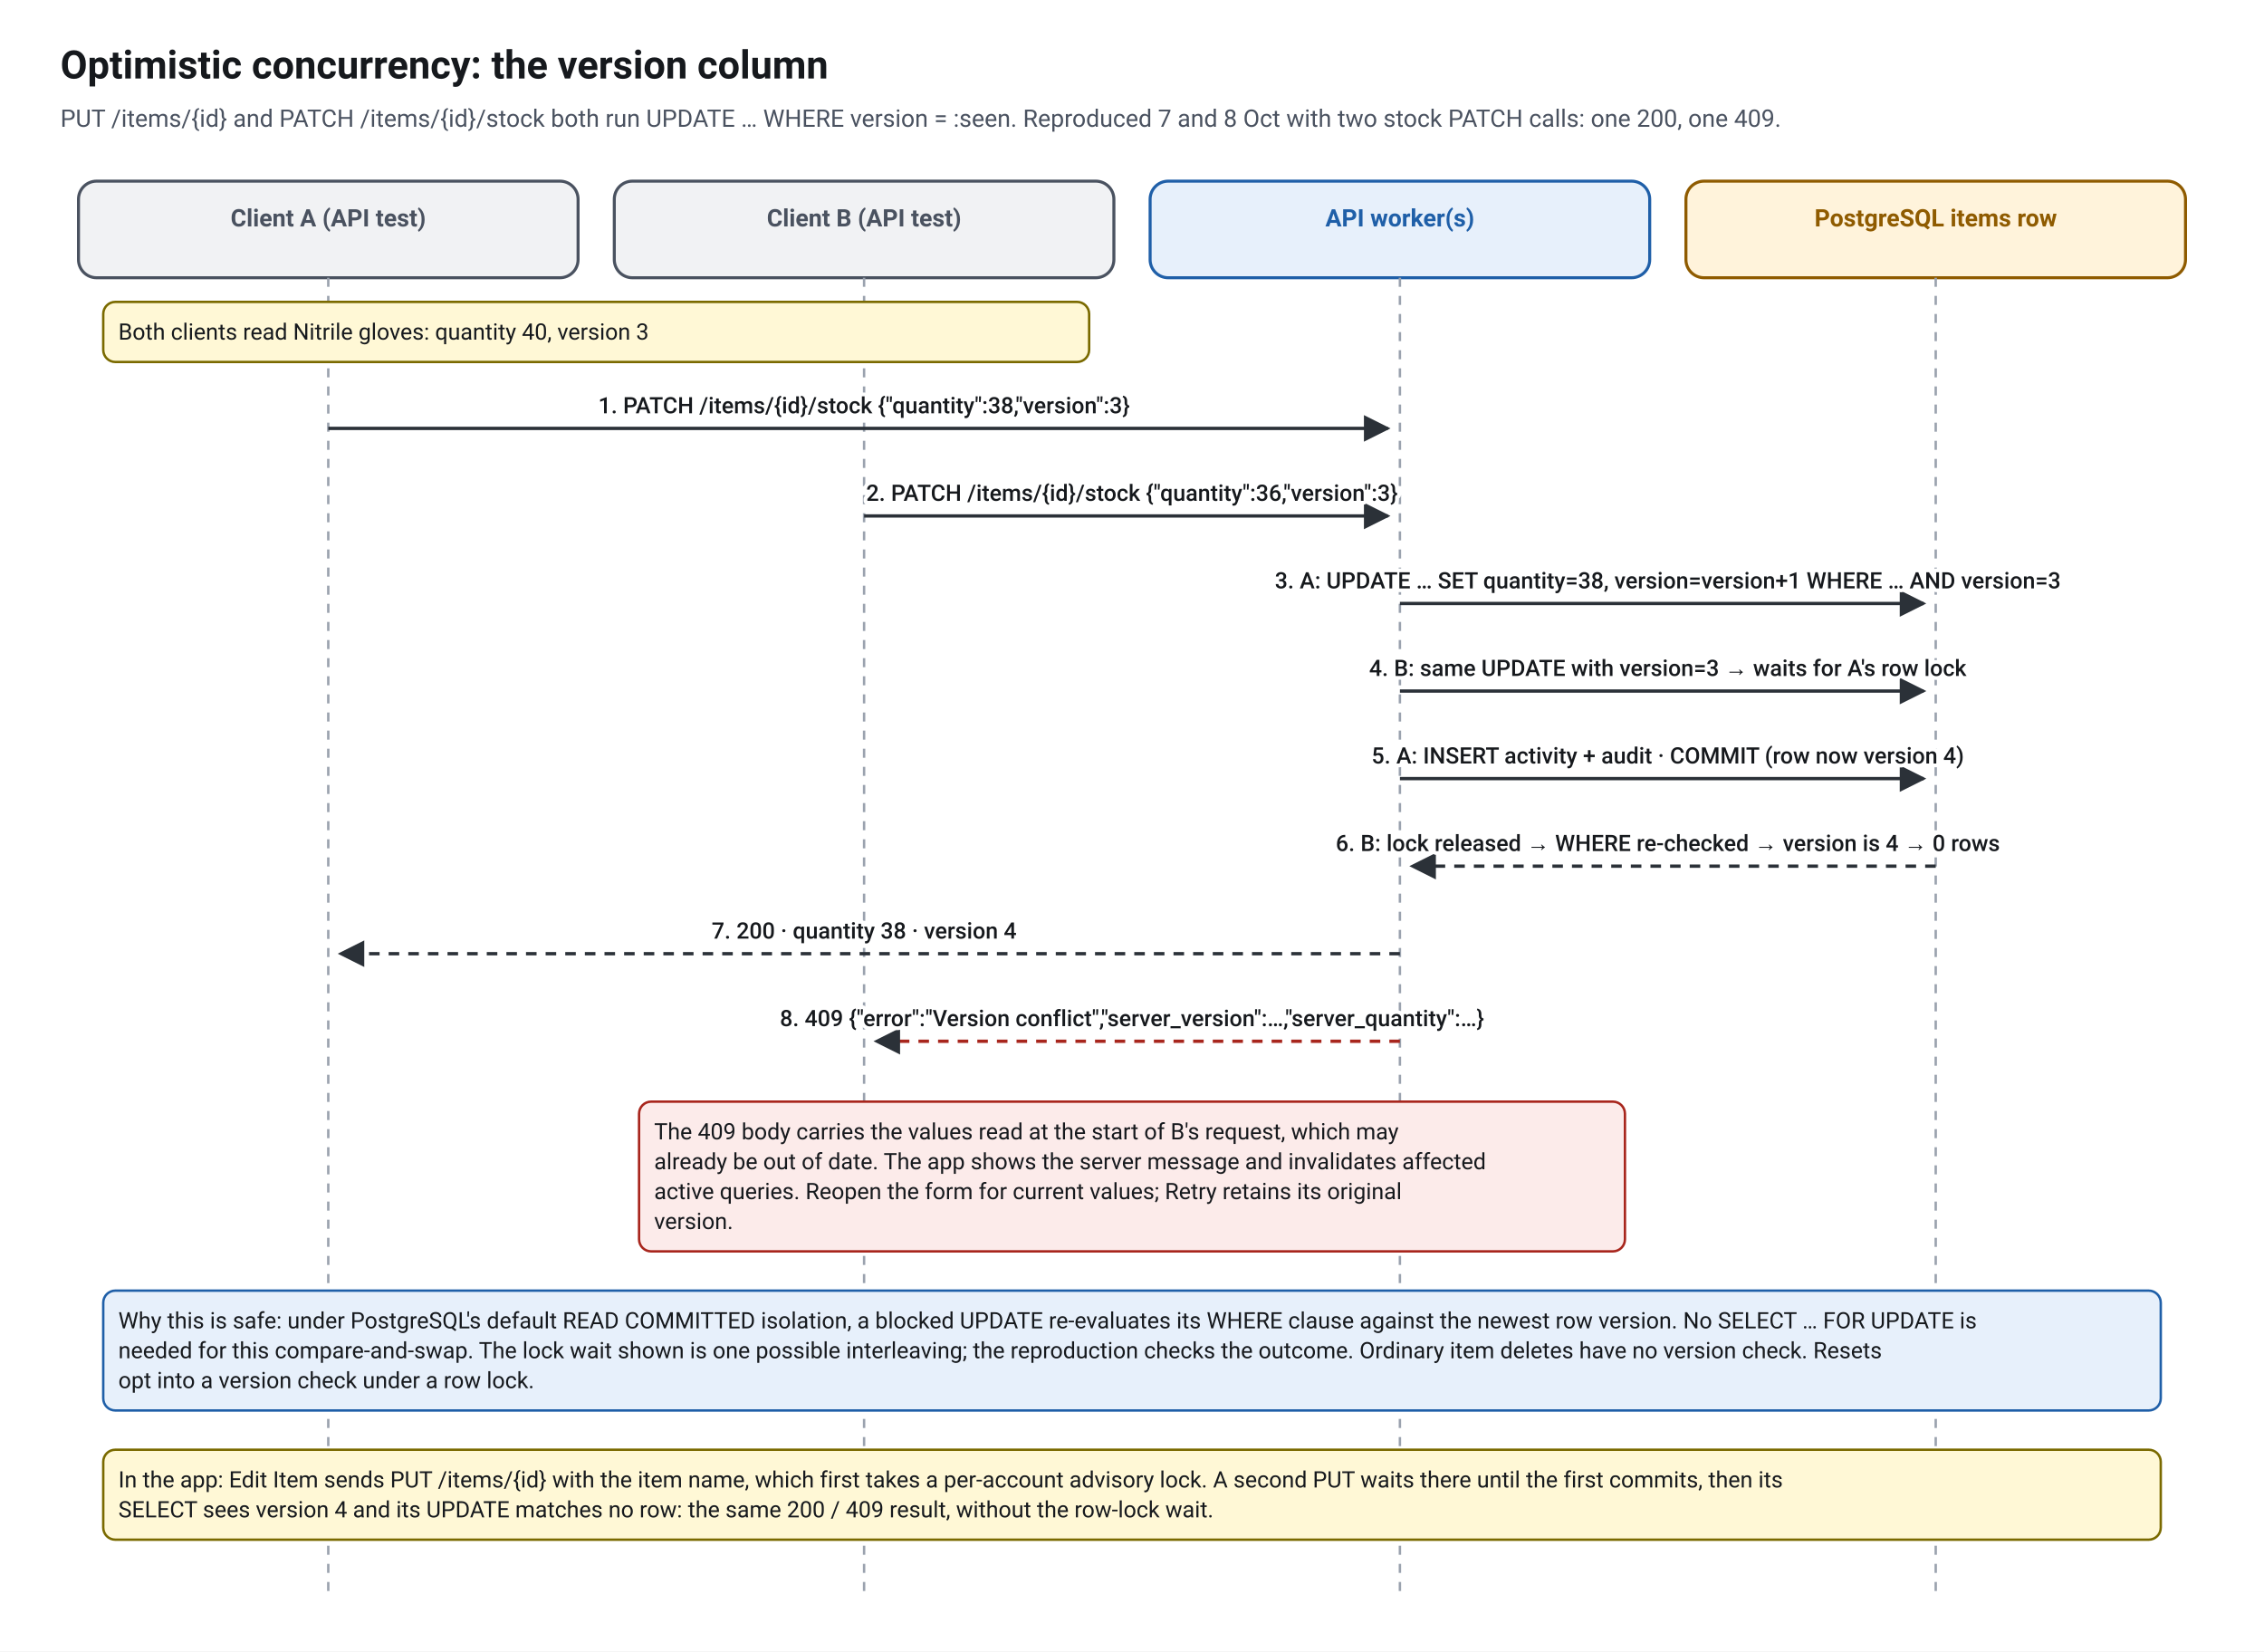
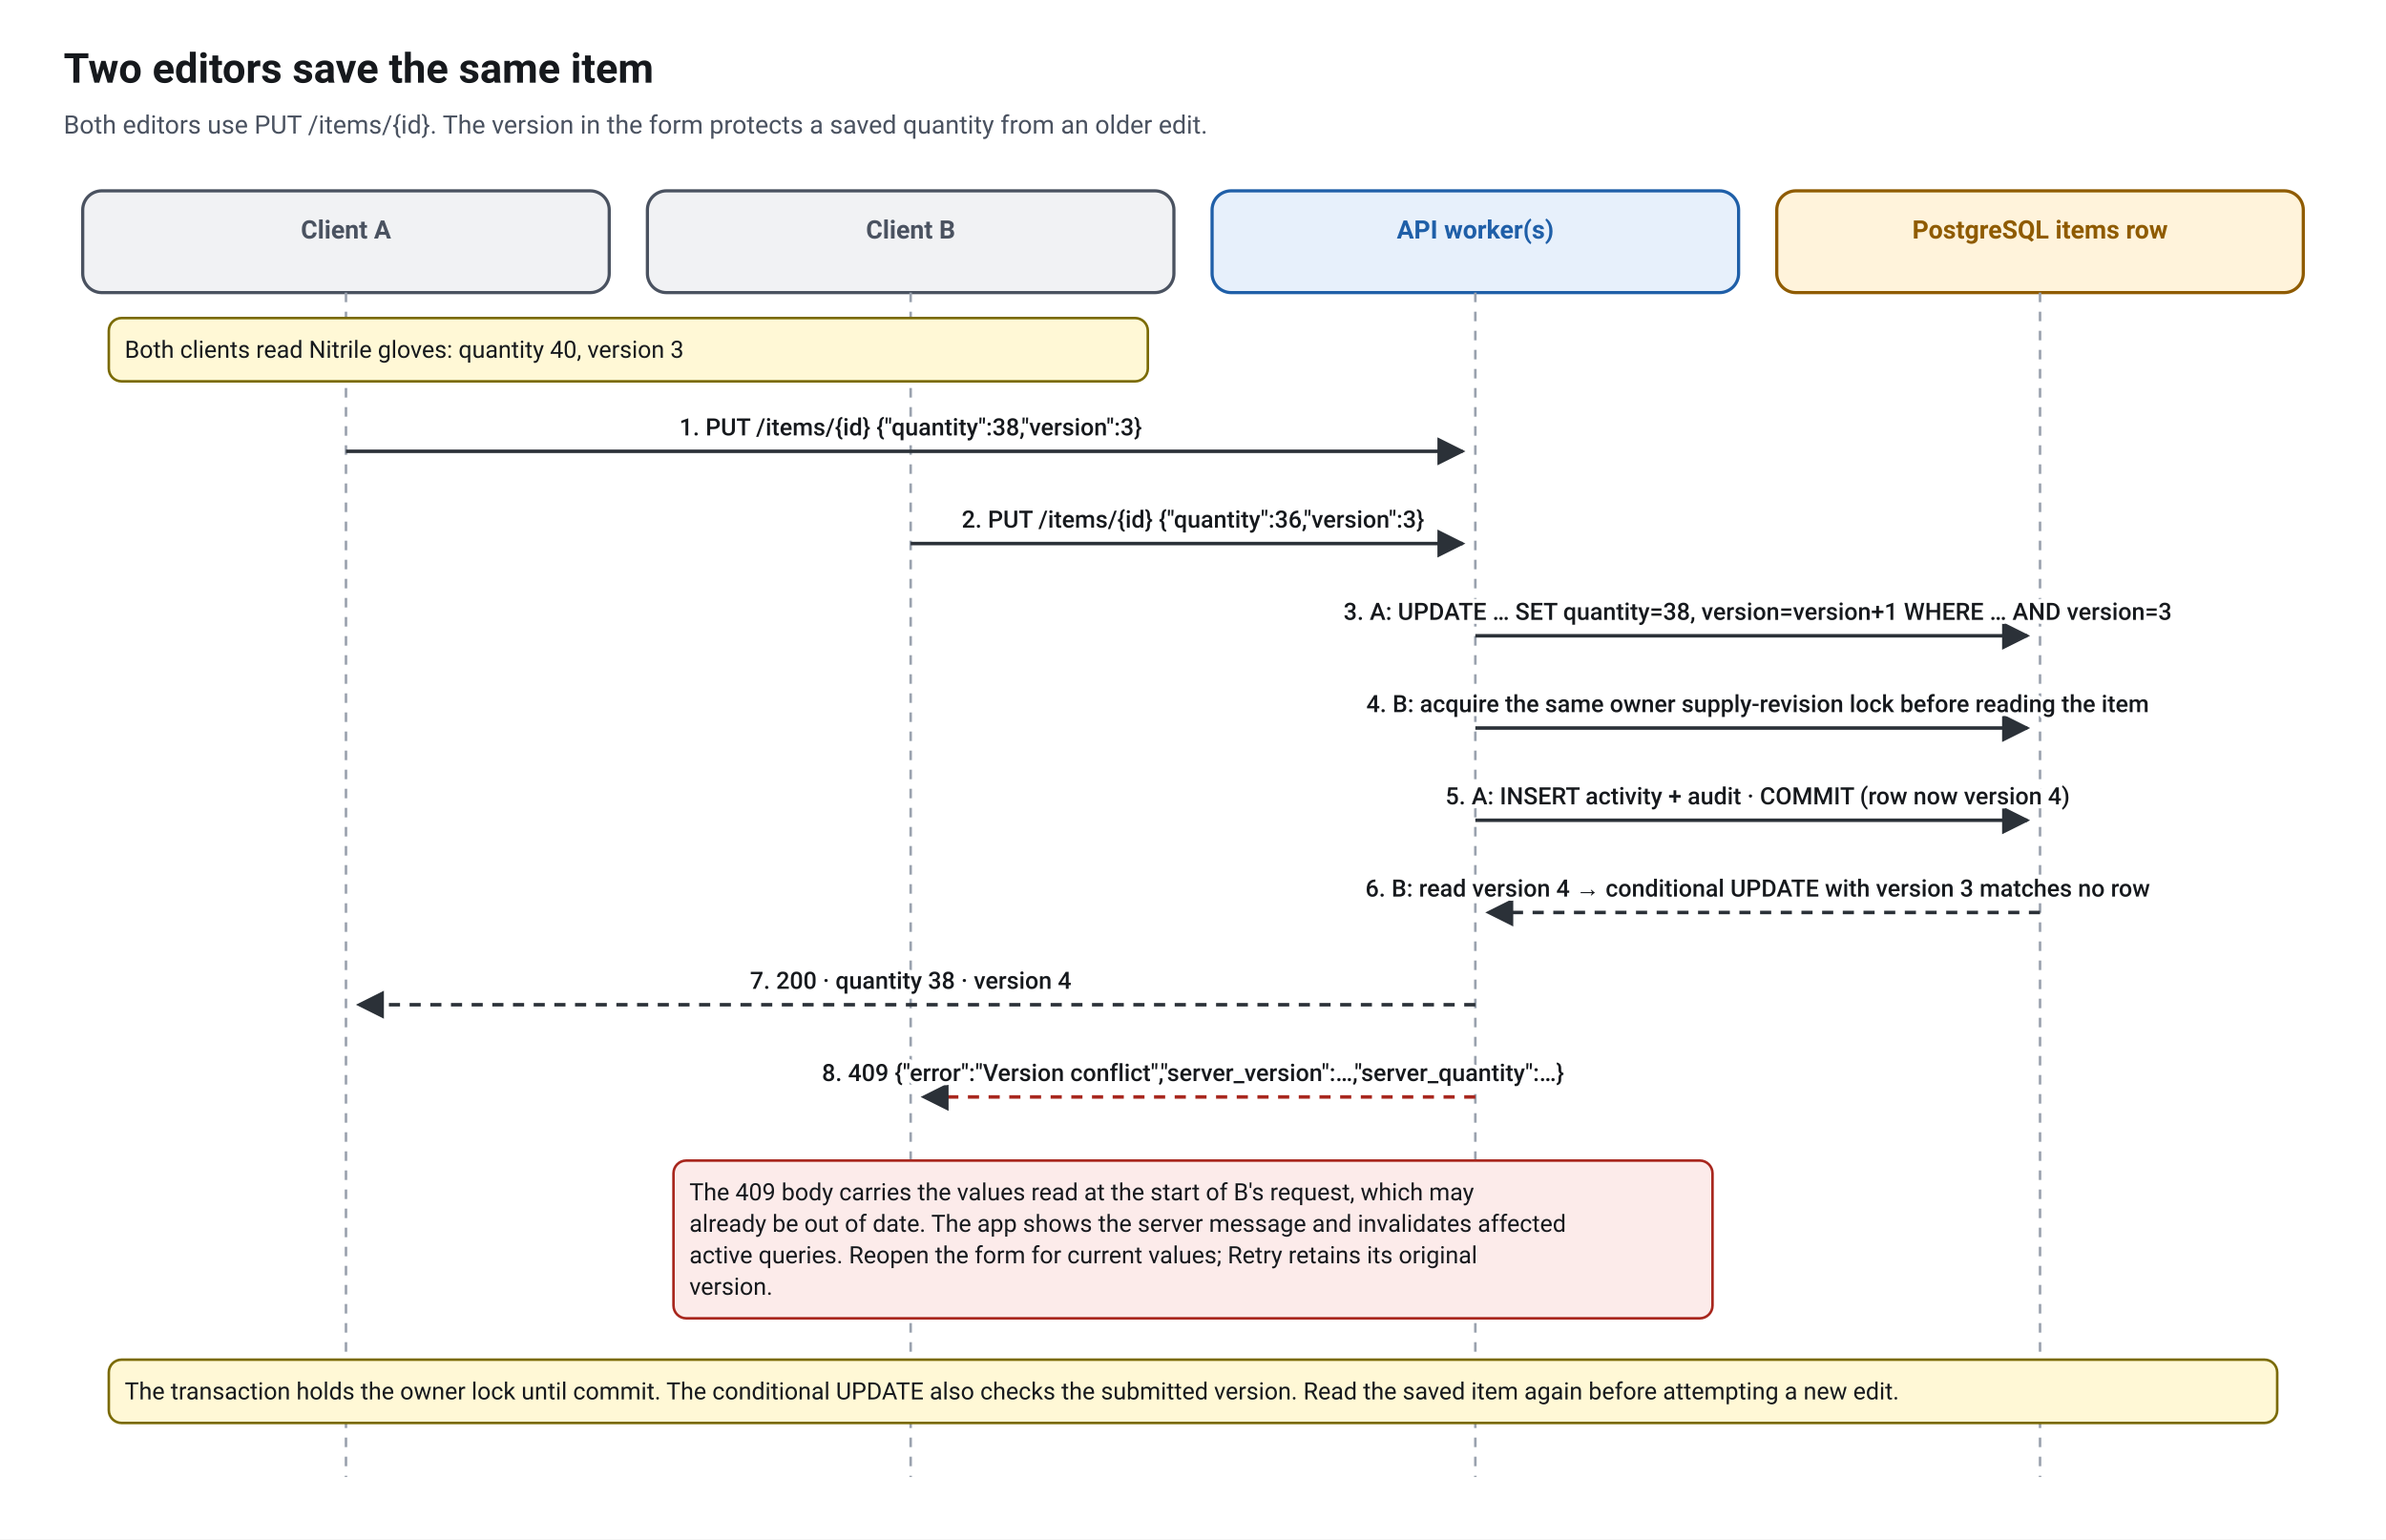
- <svg xmlns="http://www.w3.org/2000/svg" viewBox="0 0 1500 1094" width="1500" height="1094" role="img" aria-labelledby="t d">
+ <svg xmlns="http://www.w3.org/2000/svg" viewBox="0 0 1500 968" width="1500" height="968" role="img" aria-labelledby="t d">
  <defs>
    <marker id="arrow" viewBox="0 0 10 10" refX="9" refY="5" markerWidth="8" markerHeight="8" orient="auto-start-reverse">
      <path d="M 0 0 L 10 5 L 0 10 z" fill="#2B3138" />
    </marker>
    <marker id="arrow-start" viewBox="0 0 10 10" refX="1" refY="5" markerWidth="8" markerHeight="8" orient="auto">
      <path d="M 10 0 L 0 5 L 10 10 z" fill="#2B3138" />
    </marker>
  </defs>
  <rect width="100%" height="100%" fill="#FFFFFF" />
-   <text x="40.0" y="52.0" font-family="-apple-system, 'Segoe UI', Roboto, 'Helvetica Neue', Arial, sans-serif" font-size="26" font-weight="700" fill="#16191D" text-anchor="start">Optimistic concurrency: the version column</text>
-   <text x="40.0" y="84.0" font-family="-apple-system, 'Segoe UI', Roboto, 'Helvetica Neue', Arial, sans-serif" font-size="16" font-weight="400" fill="#4A5260" text-anchor="start">PUT /items/{id} and PATCH /items/{id}/stock both run UPDATE … WHERE version = :seen. Reproduced 7 and 8 Oct with two stock PATCH calls: one 200, one 409.</text>
+   <text x="40.0" y="52.0" font-family="-apple-system, 'Segoe UI', Roboto, 'Helvetica Neue', Arial, sans-serif" font-size="26" font-weight="700" fill="#16191D" text-anchor="start">Two editors save the same item</text>
+   <text x="40.0" y="84.0" font-family="-apple-system, 'Segoe UI', Roboto, 'Helvetica Neue', Arial, sans-serif" font-size="16" font-weight="400" fill="#4A5260" text-anchor="start">Both editors use PUT /items/{id}. The version in the form protects a saved quantity from an older edit.</text>
  <rect x="52.0" y="120.0" width="331.0" height="64.0" rx="12" fill="#F1F2F4" stroke="#4A5260" stroke-width="2" />
-   <text x="217.5" y="150.0" font-family="-apple-system, 'Segoe UI', Roboto, 'Helvetica Neue', Arial, sans-serif" font-size="16" font-weight="700" fill="#4A5260" text-anchor="middle">Client A (API test)</text>
+   <text x="217.5" y="150.0" font-family="-apple-system, 'Segoe UI', Roboto, 'Helvetica Neue', Arial, sans-serif" font-size="16" font-weight="700" fill="#4A5260" text-anchor="middle">Client A</text>
  <rect x="407.0" y="120.0" width="331.0" height="64.0" rx="12" fill="#F1F2F4" stroke="#4A5260" stroke-width="2" />
-   <text x="572.5" y="150.0" font-family="-apple-system, 'Segoe UI', Roboto, 'Helvetica Neue', Arial, sans-serif" font-size="16" font-weight="700" fill="#4A5260" text-anchor="middle">Client B (API test)</text>
+   <text x="572.5" y="150.0" font-family="-apple-system, 'Segoe UI', Roboto, 'Helvetica Neue', Arial, sans-serif" font-size="16" font-weight="700" fill="#4A5260" text-anchor="middle">Client B</text>
  <rect x="762.0" y="120.0" width="331.0" height="64.0" rx="12" fill="#E7F0FB" stroke="#1F5FA8" stroke-width="2" />
  <text x="927.5" y="150.0" font-family="-apple-system, 'Segoe UI', Roboto, 'Helvetica Neue', Arial, sans-serif" font-size="16" font-weight="700" fill="#1F5FA8" text-anchor="middle">API worker(s)</text>
  <rect x="1117.0" y="120.0" width="331.0" height="64.0" rx="12" fill="#FFF3DB" stroke="#8F5B00" stroke-width="2" />
  <text x="1282.5" y="150.0" font-family="-apple-system, 'Segoe UI', Roboto, 'Helvetica Neue', Arial, sans-serif" font-size="16" font-weight="700" fill="#8F5B00" text-anchor="middle">PostgreSQL items row</text>
-   <line x1="217.5" y1="184.0" x2="217.5" y2="1054.0" stroke="#9AA2AE" stroke-width="1.6" stroke-dasharray="6 6" />
-   <line x1="572.5" y1="184.0" x2="572.5" y2="1054.0" stroke="#9AA2AE" stroke-width="1.6" stroke-dasharray="6 6" />
-   <line x1="927.5" y1="184.0" x2="927.5" y2="1054.0" stroke="#9AA2AE" stroke-width="1.6" stroke-dasharray="6 6" />
-   <line x1="1282.5" y1="184.0" x2="1282.5" y2="1054.0" stroke="#9AA2AE" stroke-width="1.6" stroke-dasharray="6 6" />
+   <line x1="217.5" y1="184.0" x2="217.5" y2="928.8" stroke="#9AA2AE" stroke-width="1.6" stroke-dasharray="6 6" />
+   <line x1="572.5" y1="184.0" x2="572.5" y2="928.8" stroke="#9AA2AE" stroke-width="1.6" stroke-dasharray="6 6" />
+   <line x1="927.5" y1="184.0" x2="927.5" y2="928.8" stroke="#9AA2AE" stroke-width="1.6" stroke-dasharray="6 6" />
+   <line x1="1282.5" y1="184.0" x2="1282.5" y2="928.8" stroke="#9AA2AE" stroke-width="1.6" stroke-dasharray="6 6" />
  <rect x="68.4" y="200.0" width="653.2" height="39.8" rx="8" fill="#FFF8D6" stroke="#7A6A00" stroke-width="1.6" />
  <text x="78.4" y="225.0" font-family="-apple-system, 'Segoe UI', Roboto, 'Helvetica Neue', Arial, sans-serif" font-size="15" font-weight="400" fill="#16191D" text-anchor="start">Both clients read Nitrile gloves: quantity 40, version 3</text>
  <path d="M 217.5 283.8 L 919.5 283.8" fill="none" stroke="#2B3138" stroke-width="2.2" marker-end="url(#arrow)" />
-   <text x="572.5" y="273.8" font-family="-apple-system, 'Segoe UI', Roboto, 'Helvetica Neue', Arial, sans-serif" font-size="15" font-weight="500" fill="#16191D" text-anchor="middle" stroke="#FFFFFF" stroke-width="5" paint-order="stroke" stroke-linejoin="round">1. PATCH /items/{id}/stock {"quantity":38,"version":3}</text>
+   <text x="572.5" y="273.8" font-family="-apple-system, 'Segoe UI', Roboto, 'Helvetica Neue', Arial, sans-serif" font-size="15" font-weight="500" fill="#16191D" text-anchor="middle" stroke="#FFFFFF" stroke-width="5" paint-order="stroke" stroke-linejoin="round">1. PUT /items/{id} {"quantity":38,"version":3}</text>
  <path d="M 572.5 341.8 L 919.5 341.8" fill="none" stroke="#2B3138" stroke-width="2.2" marker-end="url(#arrow)" />
-   <text x="750.0" y="331.8" font-family="-apple-system, 'Segoe UI', Roboto, 'Helvetica Neue', Arial, sans-serif" font-size="15" font-weight="500" fill="#16191D" text-anchor="middle" stroke="#FFFFFF" stroke-width="5" paint-order="stroke" stroke-linejoin="round">2. PATCH /items/{id}/stock {"quantity":36,"version":3}</text>
+   <text x="750.0" y="331.8" font-family="-apple-system, 'Segoe UI', Roboto, 'Helvetica Neue', Arial, sans-serif" font-size="15" font-weight="500" fill="#16191D" text-anchor="middle" stroke="#FFFFFF" stroke-width="5" paint-order="stroke" stroke-linejoin="round">2. PUT /items/{id} {"quantity":36,"version":3}</text>
  <path d="M 927.5 399.8 L 1274.5 399.8" fill="none" stroke="#2B3138" stroke-width="2.2" marker-end="url(#arrow)" />
  <text x="1105.0" y="389.8" font-family="-apple-system, 'Segoe UI', Roboto, 'Helvetica Neue', Arial, sans-serif" font-size="15" font-weight="500" fill="#16191D" text-anchor="middle" stroke="#FFFFFF" stroke-width="5" paint-order="stroke" stroke-linejoin="round">3. A: UPDATE … SET quantity=38, version=version+1 WHERE … AND version=3</text>
  <path d="M 927.5 457.8 L 1274.5 457.8" fill="none" stroke="#2B3138" stroke-width="2.2" marker-end="url(#arrow)" />
-   <text x="1105.0" y="447.8" font-family="-apple-system, 'Segoe UI', Roboto, 'Helvetica Neue', Arial, sans-serif" font-size="15" font-weight="500" fill="#16191D" text-anchor="middle" stroke="#FFFFFF" stroke-width="5" paint-order="stroke" stroke-linejoin="round">4. B: same UPDATE with version=3 → waits for A's row lock</text>
+   <text x="1105.0" y="447.8" font-family="-apple-system, 'Segoe UI', Roboto, 'Helvetica Neue', Arial, sans-serif" font-size="15" font-weight="500" fill="#16191D" text-anchor="middle" stroke="#FFFFFF" stroke-width="5" paint-order="stroke" stroke-linejoin="round">4. B: acquire the same owner supply-revision lock before reading the item</text>
  <path d="M 927.5 515.8 L 1274.5 515.8" fill="none" stroke="#2B3138" stroke-width="2.2" marker-end="url(#arrow)" />
  <text x="1105.0" y="505.8" font-family="-apple-system, 'Segoe UI', Roboto, 'Helvetica Neue', Arial, sans-serif" font-size="15" font-weight="500" fill="#16191D" text-anchor="middle" stroke="#FFFFFF" stroke-width="5" paint-order="stroke" stroke-linejoin="round">5. A: INSERT activity + audit · COMMIT (row now version 4)</text>
  <path d="M 1282.5 573.8 L 935.5 573.8" fill="none" stroke="#2B3138" stroke-width="2.2" stroke-dasharray="7 6" marker-end="url(#arrow)" />
-   <text x="1105.0" y="563.8" font-family="-apple-system, 'Segoe UI', Roboto, 'Helvetica Neue', Arial, sans-serif" font-size="15" font-weight="500" fill="#16191D" text-anchor="middle" stroke="#FFFFFF" stroke-width="5" paint-order="stroke" stroke-linejoin="round">6. B: lock released → WHERE re-checked → version is 4 → 0 rows</text>
+   <text x="1105.0" y="563.8" font-family="-apple-system, 'Segoe UI', Roboto, 'Helvetica Neue', Arial, sans-serif" font-size="15" font-weight="500" fill="#16191D" text-anchor="middle" stroke="#FFFFFF" stroke-width="5" paint-order="stroke" stroke-linejoin="round">6. B: read version 4 → conditional UPDATE with version 3 matches no row</text>
  <path d="M 927.5 631.8 L 225.5 631.8" fill="none" stroke="#2B3138" stroke-width="2.2" stroke-dasharray="7 6" marker-end="url(#arrow)" />
  <text x="572.5" y="621.8" font-family="-apple-system, 'Segoe UI', Roboto, 'Helvetica Neue', Arial, sans-serif" font-size="15" font-weight="500" fill="#16191D" text-anchor="middle" stroke="#FFFFFF" stroke-width="5" paint-order="stroke" stroke-linejoin="round">7. 200 · quantity 38 · version 4</text>
  <path d="M 927.5 689.8 L 580.5 689.8" fill="none" stroke="#A8261D" stroke-width="2.2" stroke-dasharray="7 6" marker-end="url(#arrow)" />
  <text x="750.0" y="679.8" font-family="-apple-system, 'Segoe UI', Roboto, 'Helvetica Neue', Arial, sans-serif" font-size="15" font-weight="500" fill="#16191D" text-anchor="middle" stroke="#FFFFFF" stroke-width="5" paint-order="stroke" stroke-linejoin="round">8. 409 {"error":"Version conflict","server_version":…,"server_quantity":…}</text>
  <rect x="423.4" y="729.8" width="653.2" height="99.2" rx="8" fill="#FCEBEA" stroke="#A8261D" stroke-width="1.6" />
  <text x="433.4" y="754.8" font-family="-apple-system, 'Segoe UI', Roboto, 'Helvetica Neue', Arial, sans-serif" font-size="15" font-weight="400" fill="#16191D" text-anchor="start">The 409 body carries the values read at the start of B's request, which may</text>
  <text x="433.4" y="774.6" font-family="-apple-system, 'Segoe UI', Roboto, 'Helvetica Neue', Arial, sans-serif" font-size="15" font-weight="400" fill="#16191D" text-anchor="start">already be out of date. The app shows the server message and invalidates affected</text>
  <text x="433.4" y="794.4" font-family="-apple-system, 'Segoe UI', Roboto, 'Helvetica Neue', Arial, sans-serif" font-size="15" font-weight="400" fill="#16191D" text-anchor="start">active queries. Reopen the form for current values; Retry retains its original</text>
  <text x="433.4" y="814.2" font-family="-apple-system, 'Segoe UI', Roboto, 'Helvetica Neue', Arial, sans-serif" font-size="15" font-weight="400" fill="#16191D" text-anchor="start">version.</text>
-   <rect x="68.4" y="855.0" width="1363.2" height="79.4" rx="8" fill="#E7F0FB" stroke="#1F5FA8" stroke-width="1.6" />
-   <text x="78.4" y="880.0" font-family="-apple-system, 'Segoe UI', Roboto, 'Helvetica Neue', Arial, sans-serif" font-size="15" font-weight="400" fill="#16191D" text-anchor="start">Why this is safe: under PostgreSQL's default READ COMMITTED isolation, a blocked UPDATE re-evaluates its WHERE clause against the newest row version. No SELECT … FOR UPDATE is</text>
-   <text x="78.4" y="899.8" font-family="-apple-system, 'Segoe UI', Roboto, 'Helvetica Neue', Arial, sans-serif" font-size="15" font-weight="400" fill="#16191D" text-anchor="start">needed for this compare-and-swap. The lock wait shown is one possible interleaving; the reproduction checks the outcome. Ordinary item deletes have no version check. Resets</text>
-   <text x="78.4" y="919.6" font-family="-apple-system, 'Segoe UI', Roboto, 'Helvetica Neue', Arial, sans-serif" font-size="15" font-weight="400" fill="#16191D" text-anchor="start">opt into a version check under a row lock.</text>
-   <rect x="68.4" y="960.4" width="1363.2" height="59.6" rx="8" fill="#FFF8D6" stroke="#7A6A00" stroke-width="1.6" />
-   <text x="78.4" y="985.4" font-family="-apple-system, 'Segoe UI', Roboto, 'Helvetica Neue', Arial, sans-serif" font-size="15" font-weight="400" fill="#16191D" text-anchor="start">In the app: Edit Item sends PUT /items/{id} with the item name, which first takes a per-account advisory lock. A second PUT waits there until the first commits, then its</text>
-   <text x="78.4" y="1005.2" font-family="-apple-system, 'Segoe UI', Roboto, 'Helvetica Neue', Arial, sans-serif" font-size="15" font-weight="400" fill="#16191D" text-anchor="start">SELECT sees version 4 and its UPDATE matches no row: the same 200 / 409 result, without the row-lock wait.</text>
+   <rect x="68.4" y="855.0" width="1363.2" height="39.8" rx="8" fill="#FFF8D6" stroke="#7A6A00" stroke-width="1.6" />
+   <text x="78.4" y="880.0" font-family="-apple-system, 'Segoe UI', Roboto, 'Helvetica Neue', Arial, sans-serif" font-size="15" font-weight="400" fill="#16191D" text-anchor="start">The transaction holds the owner lock until commit. The conditional UPDATE also checks the submitted version. Read the saved item again before attempting a new edit.</text>
</svg>
